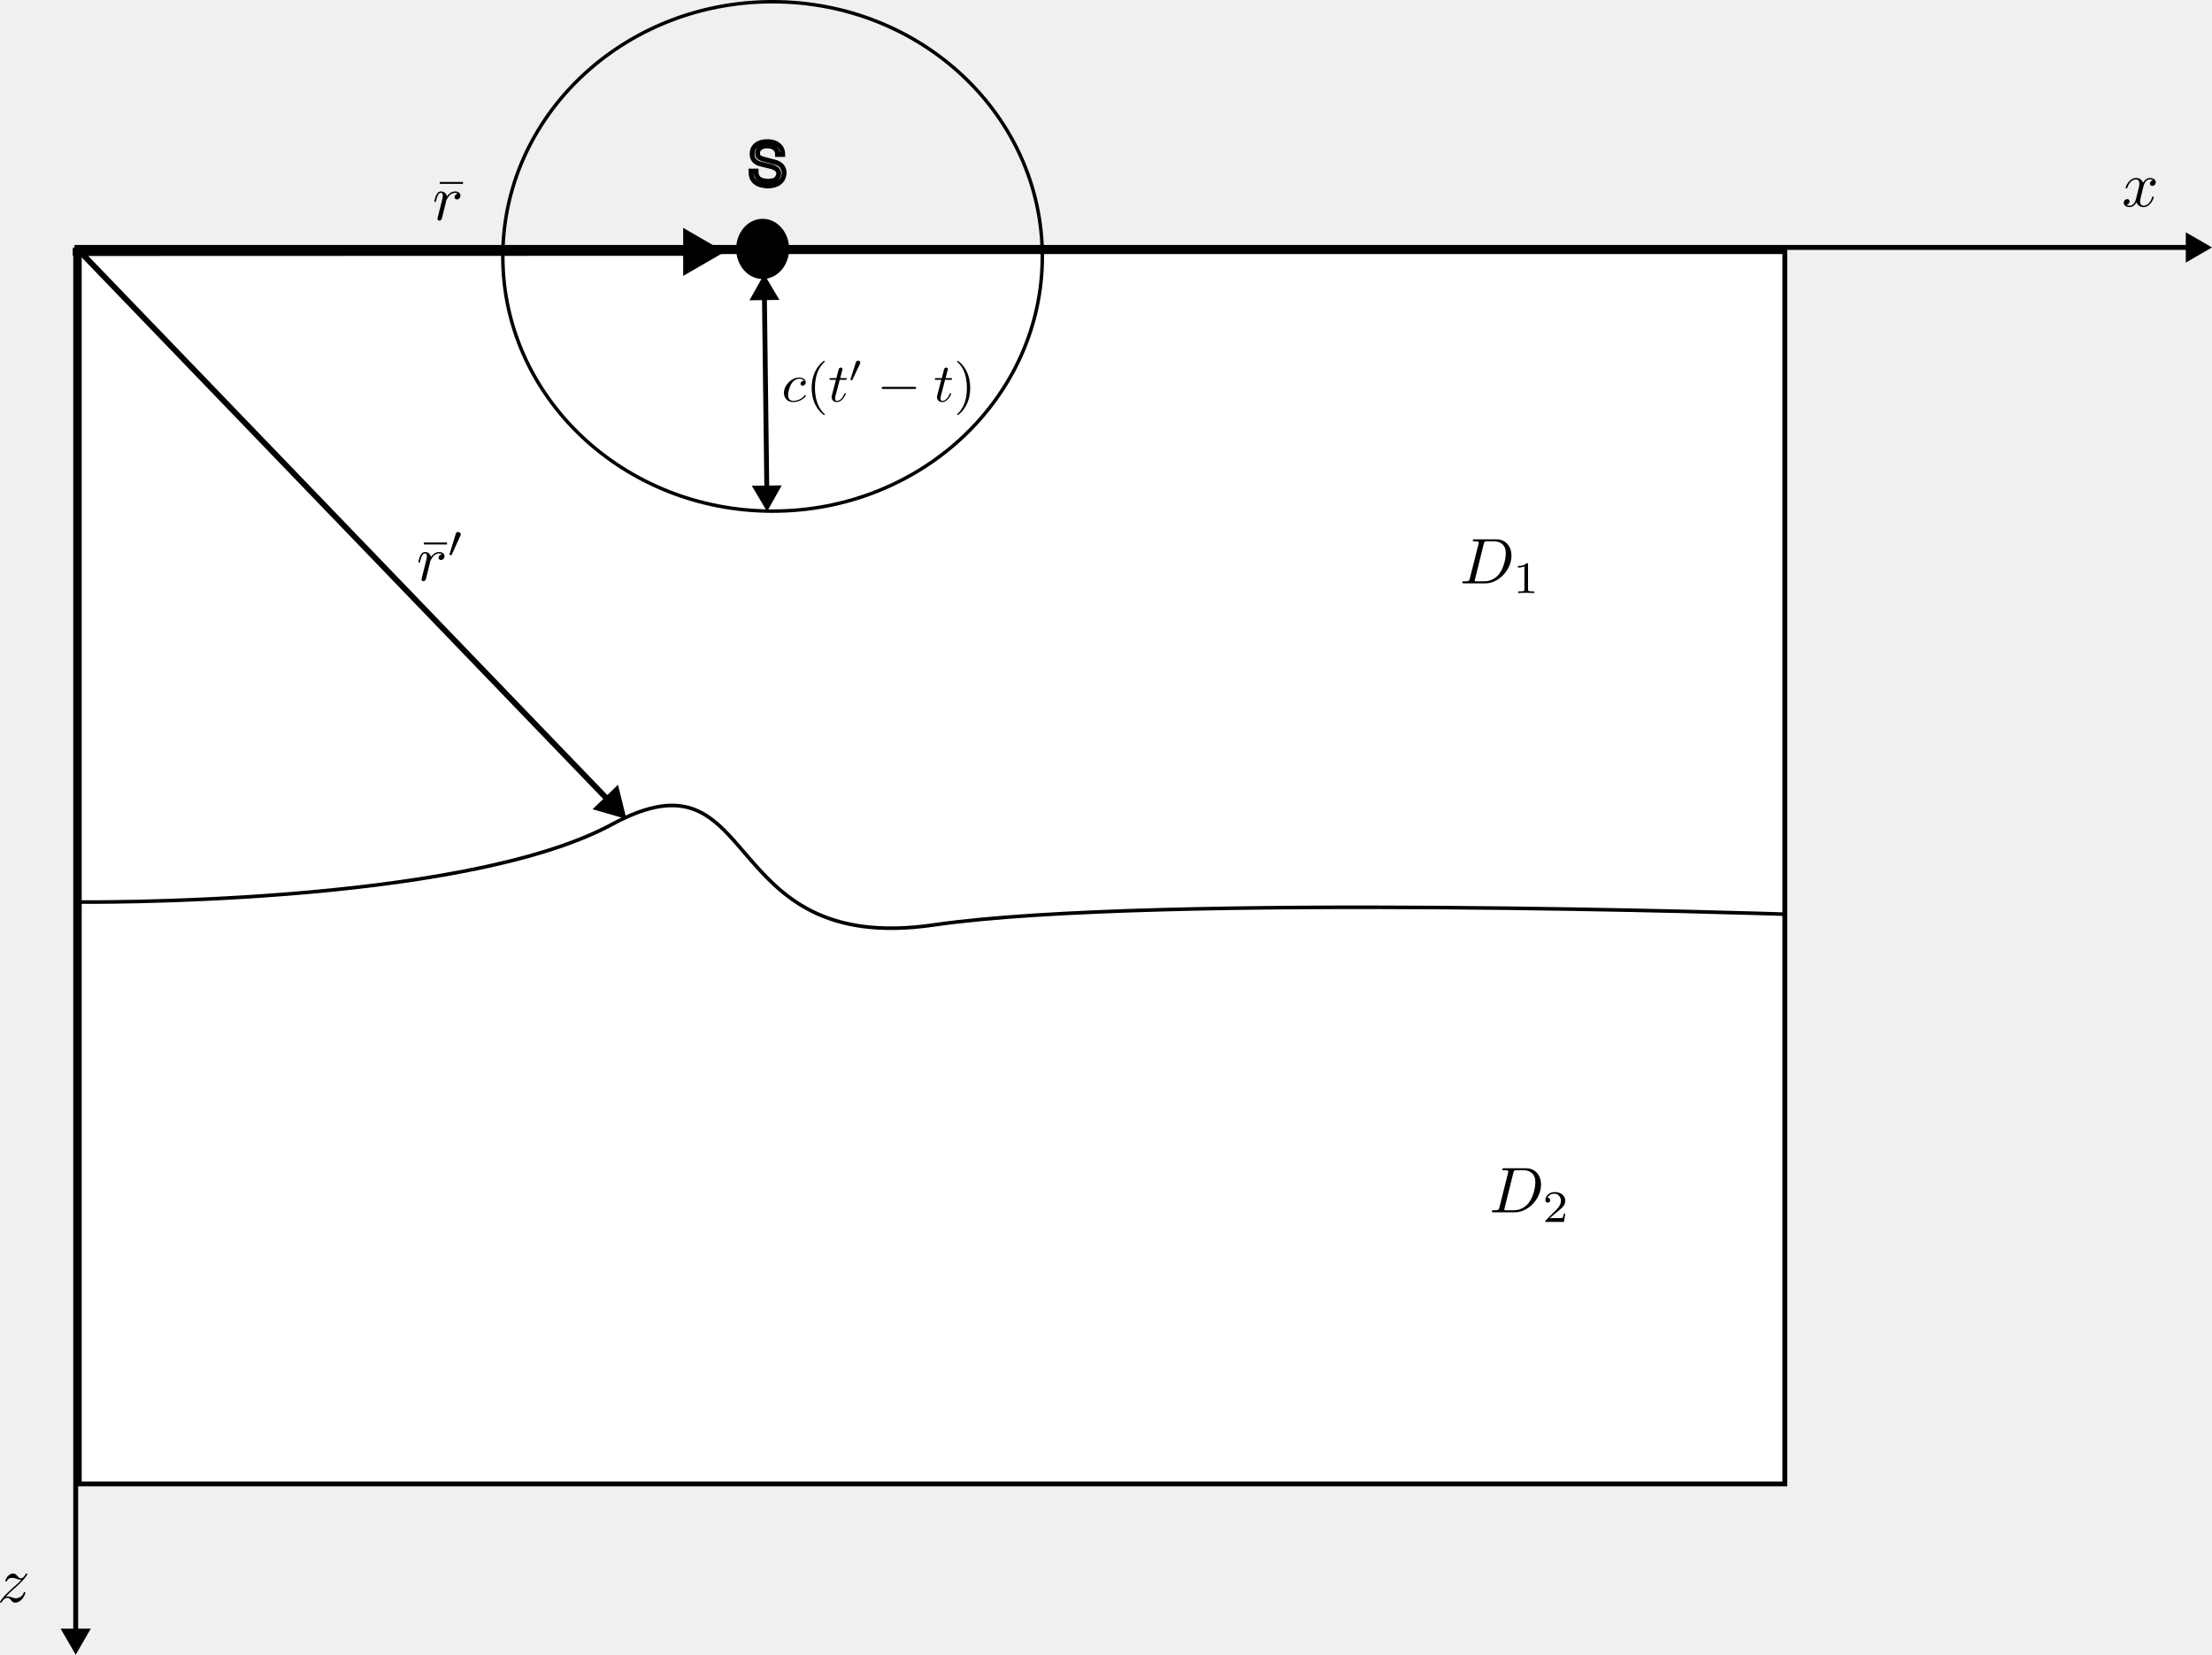
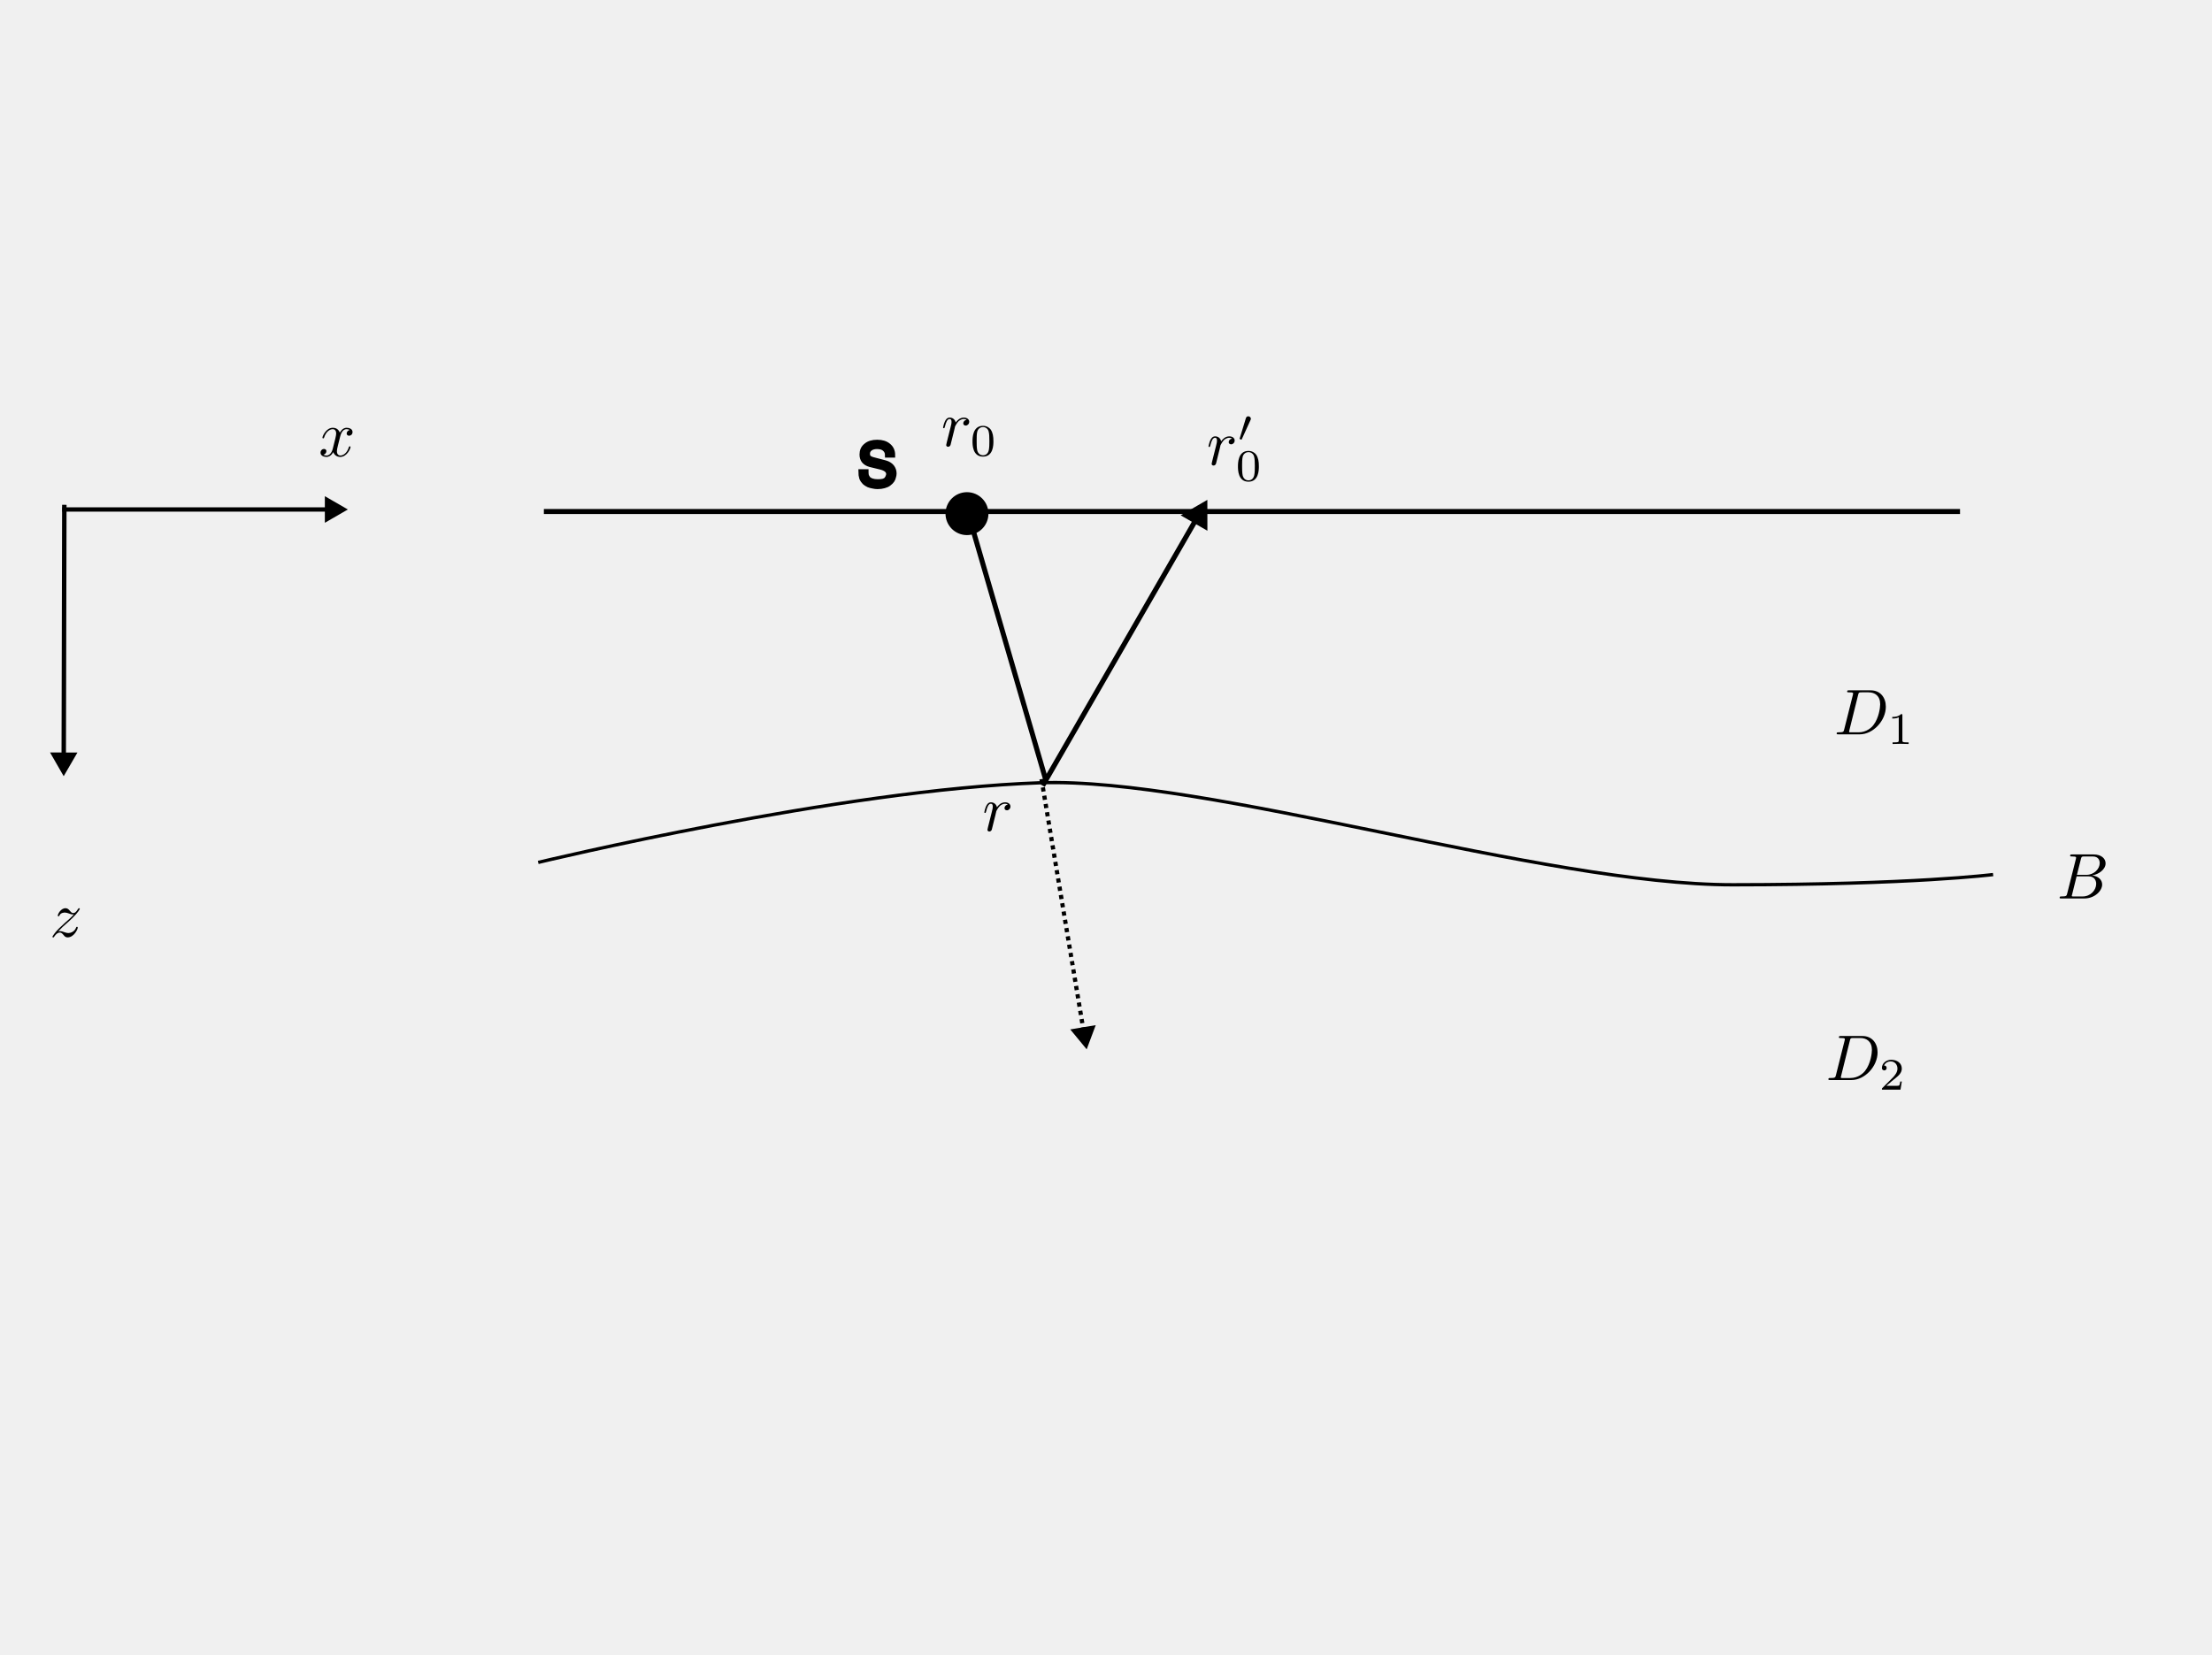
<svg xmlns="http://www.w3.org/2000/svg" width="120.745mm" height="90.351mm" viewBox="0 0 120.745 90.351" version="1.1" id="svg1">
  <defs id="defs1">
    <marker style="overflow:visible" id="marker11" refX="0" refY="0" orient="auto-start-reverse" markerWidth="1" markerHeight="1" viewBox="0 0 1 1" preserveAspectRatio="xMidYMid">
      <path transform="scale(0.5)" style="fill:context-stroke;fill-rule:evenodd;stroke:context-stroke;stroke-width:1pt" d="M 5.77,0 -2.88,5 V -5 Z" id="path11" />
    </marker>
    <marker style="overflow:visible" id="Triangle" refX="0" refY="0" orient="auto-start-reverse" markerWidth="1" markerHeight="1" viewBox="0 0 1 1" preserveAspectRatio="xMidYMid">
      <path transform="scale(0.5)" style="fill:context-stroke;fill-rule:evenodd;stroke:context-stroke;stroke-width:1pt" d="M 5.77,0 -2.88,5 V -5 Z" id="path135" />
    </marker>
  </defs>
-   <g id="layer1" transform="translate(-27.17142,-36.68861)">
-     <rect style="fill:#ffffff;stroke:#000000;stroke-width:0.265;stroke-opacity:1" id="rect1" width="93.1" height="67.283" x="31.499" y="50.429" />
-     <path style="fill:#ffffff;stroke:#000000;stroke-width:0.268;stroke-dasharray:none;stroke-opacity:1;marker-end:url(#Triangle)" d="M 31.304,50.198 V 126.089" id="path9" />
-     <path style="fill:#ffffff;stroke:#000000;stroke-width:0.269;stroke-dasharray:none;stroke-opacity:1;marker-end:url(#marker11)" d="M 31.24,50.198 H 146.962" id="path10" />
-     <g transform="translate(27.17142,122.6033)" id="g41">
+   <g id="layer1" transform="translate(-27.1714, -36.6886)">
+     <path style="fill:#ffffff;stroke:#000000;stroke-width:0.243;stroke-dasharray:none;stroke-opacity:1;marker-end:url(#Triangle)" d="m 30.683,64.252 -0.033,13.955" id="path9" />
+     <path style="fill:#ffffff;stroke:#000000;stroke-width:0.236;stroke-dasharray:none;stroke-opacity:1;marker-end:url(#marker11)" d="M 30.572,64.507 H 45.322" id="path10" />
+     <g transform="translate(30.0331,86.27852)" id="g41">
      <g fill="#000000" fill-opacity="1" id="g2" transform="matrix(0.352778,0,0,0.352778,-0.851914,-0.661723)">
        <g id="use1" transform="translate(1.993,6.282)">
          <path d="m 1.328,-0.828 c 0.531,-0.578 0.828,-0.828 1.188,-1.141 0,0 0.609,-0.531 0.969,-0.891 C 4.438,-3.781 4.656,-4.266 4.656,-4.312 c 0,-0.094 -0.094,-0.094 -0.109,-0.094 -0.078,0 -0.094,0.016 -0.156,0.109 -0.297,0.484 -0.5,0.641 -0.734,0.641 -0.25,0 -0.359,-0.156 -0.516,-0.328 -0.188,-0.219 -0.359,-0.422 -0.688,-0.422 -0.75,0 -1.203,0.922 -1.203,1.141 0,0.047 0.031,0.109 0.109,0.109 0.094,0 0.109,-0.047 0.141,-0.109 0.188,-0.469 0.766,-0.469 0.844,-0.469 0.203,0 0.391,0.062 0.625,0.141 0.406,0.156 0.516,0.156 0.766,0.156 -0.359,0.422 -1.188,1.141 -1.375,1.297 l -0.906,0.844 C 0.781,-0.625 0.422,-0.062 0.422,0.016 c 0,0.094 0.109,0.094 0.125,0.094 0.078,0 0.094,-0.016 0.156,-0.125 0.234,-0.359 0.531,-0.625 0.859,-0.625 0.219,0 0.328,0.094 0.578,0.375 0.156,0.219 0.344,0.375 0.625,0.375 1,0 1.578,-1.266 1.578,-1.531 0,-0.047 -0.047,-0.109 -0.125,-0.109 -0.094,0 -0.109,0.062 -0.141,0.141 C 3.844,-0.75 3.203,-0.562 2.875,-0.562 c -0.188,0 -0.375,-0.062 -0.578,-0.125 -0.344,-0.125 -0.5,-0.172 -0.703,-0.172 -0.016,0 -0.172,0 -0.266,0.031 z m 0,0" id="path2" />
        </g>
      </g>
    </g>
-     <ellipse style="fill:#000000;stroke:#000000;stroke-width:0.265;stroke-dasharray:none;stroke-opacity:1" id="path44" cx="68.801" cy="50.279" rx="1.312" ry="1.51" />
-     <path style="fill:none;stroke:#000000;stroke-width:0.196;stroke-dasharray:none;stroke-opacity:1" d="m 31.36,85.941 c 0,0 20.937,0.246 29.219,-4.242 8.283,-4.488 5.535,7.239 17.559,5.493 12.024,-1.746 46.442,-0.588 46.442,-0.588" id="path46" />
-     <text xml:space="preserve" style="font-style:normal;font-variant:normal;font-weight:normal;font-stretch:normal;font-size:3.175px;font-family:FreeSans;-inkscape-font-specification:FreeSans;fill:none;stroke:#000000;stroke-width:0.265;stroke-dasharray:none;stroke-opacity:1" x="68.006" y="46.768" id="text46">
-       <tspan id="tspan46" style="font-style:normal;font-variant:normal;font-weight:normal;font-stretch:normal;font-family:FreeSans;-inkscape-font-specification:FreeSans;stroke-width:0.265" x="68.006" y="46.768">S</tspan>
-     </text>
-     <path style="fill:none;stroke:#000000;stroke-width:0.426;stroke-dasharray:none;stroke-opacity:1;marker-end:url(#marker11)" d="m 31.143,50.453 34.076,-0.011" id="path48" />
-     <g transform="translate(50.87924,46.62312)" id="g48">
-       <g fill="#000000" fill-opacity="1" id="g3" transform="matrix(0.352778,0,0,0.352778,-0.807817,-0.625828)">
-         <g id="use2" transform="translate(2.441,7.649)">
-           <path d="M 4.281,-5.578 V -5.875 H 0.688 v 0.297 z m 0,0" id="path4" />
-         </g>
-       </g>
-       <g fill="#000000" fill-opacity="1" id="g4" transform="matrix(0.352778,0,0,0.352778,-0.807817,-0.625828)">
-         <g id="use3" transform="translate(1.993,7.649)">
-           <path d="m 0.875,-0.594 c -0.031,0.156 -0.094,0.391 -0.094,0.438 0,0.172 0.141,0.266 0.297,0.266 0.125,0 0.297,-0.078 0.375,-0.281 C 1.469,-0.203 1.797,-1.562 1.844,-1.75 c 0.078,-0.328 0.266,-1.016 0.312,-1.297 0.047,-0.125 0.328,-0.594 0.562,-0.812 0.078,-0.062 0.375,-0.328 0.797,-0.328 0.266,0 0.406,0.125 0.422,0.125 -0.297,0.047 -0.516,0.281 -0.516,0.547 0,0.156 0.109,0.344 0.375,0.344 0.266,0 0.547,-0.234 0.547,-0.594 0,-0.344 -0.312,-0.641 -0.828,-0.641 C 2.875,-4.406 2.438,-3.922 2.25,-3.641 2.156,-4.094 1.797,-4.406 1.328,-4.406 0.875,-4.406 0.688,-4.016 0.594,-3.844 0.422,-3.5 0.297,-2.906 0.297,-2.875 c 0,0.109 0.094,0.109 0.109,0.109 0.109,0 0.109,-0.016 0.172,-0.234 0.172,-0.703 0.375,-1.188 0.734,-1.188 0.156,0 0.297,0.078 0.297,0.453 0,0.219 -0.031,0.328 -0.156,0.844 z m 0,0" id="path5" />
-         </g>
-       </g>
-     </g>
-     <path style="fill:none;stroke:#000000;stroke-width:0.313;stroke-dasharray:none;stroke-opacity:1;marker-end:url(#marker11)" d="M 31.486,50.368 60.596,80.606" id="path49" />
-     <g transform="translate(50.00923,65.73506)" id="g53">
-       <g fill="#000000" fill-opacity="1" id="g52" transform="matrix(0.352778,0,0,0.352778,-0.807817,-0.697221)">
-         <g id="g51" transform="translate(2.441,9.482)">
-           <path d="M 4.281,-5.578 V -5.875 H 0.688 v 0.297 z m 0,0" id="path6" />
-         </g>
-       </g>
-       <g fill="#000000" fill-opacity="1" id="g5" transform="matrix(0.352778,0,0,0.352778,-0.807817,-0.697221)">
-         <g id="use4" transform="translate(1.993,9.482)">
-           <path d="m 0.875,-0.594 c -0.031,0.156 -0.094,0.391 -0.094,0.438 0,0.172 0.141,0.266 0.297,0.266 0.125,0 0.297,-0.078 0.375,-0.281 C 1.469,-0.203 1.797,-1.562 1.844,-1.75 c 0.078,-0.328 0.266,-1.016 0.312,-1.297 0.047,-0.125 0.328,-0.594 0.562,-0.812 0.078,-0.062 0.375,-0.328 0.797,-0.328 0.266,0 0.406,0.125 0.422,0.125 -0.297,0.047 -0.516,0.281 -0.516,0.547 0,0.156 0.109,0.344 0.375,0.344 0.266,0 0.547,-0.234 0.547,-0.594 0,-0.344 -0.312,-0.641 -0.828,-0.641 C 2.875,-4.406 2.438,-3.922 2.25,-3.641 2.156,-4.094 1.797,-4.406 1.328,-4.406 0.875,-4.406 0.688,-4.016 0.594,-3.844 0.422,-3.5 0.297,-2.906 0.297,-2.875 c 0,0.109 0.094,0.109 0.109,0.109 0.109,0 0.109,-0.016 0.172,-0.234 0.172,-0.703 0.375,-1.188 0.734,-1.188 0.156,0 0.297,0.078 0.297,0.453 0,0.219 -0.031,0.328 -0.156,0.844 z m 0,0" id="path7" />
-         </g>
-       </g>
-       <g fill="#000000" fill-opacity="1" id="g6" transform="matrix(0.352778,0,0,0.352778,-0.807817,-0.697221)">
-         <g id="use5" transform="translate(6.764,5.867)">
-           <path d="m 2.016,-3.297 c 0.062,-0.109 0.062,-0.172 0.062,-0.219 0,-0.219 -0.188,-0.375 -0.406,-0.375 -0.266,0 -0.344,0.219 -0.375,0.328 L 0.375,-0.547 c -0.016,0.016 -0.047,0.094 -0.047,0.109 0,0.078 0.219,0.156 0.281,0.156 0.047,0 0.047,-0.016 0.094,-0.125 z m 0,0" id="path8" />
-         </g>
-       </g>
-     </g>
-     <g transform="translate(106.993,66.138)" id="g58">
+     <path style="fill:none;stroke:#000000;stroke-width:0.181;stroke-dasharray:none;stroke-opacity:1" d="m 56.55,83.778 c 0,0 16.478,-3.982 27.425,-4.349 9.14,-0.306 27.439,5.577 37.792,5.57 9.851,-0.006 14.201,-0.558 14.201,-0.558" id="path46" />
+     <g transform="translate(127.4279,74.38124)" id="g58">
      <g fill="#000000" fill-opacity="1" id="g55" transform="matrix(0.352778,0,0,0.352778,-0.846402,-0.701146)">
        <g id="g54" transform="translate(1.993,8.8)">
          <path d="m 1.578,-0.781 c -0.094,0.391 -0.109,0.469 -0.906,0.469 -0.156,0 -0.266,0 -0.266,0.188 C 0.406,0 0.484,0 0.672,0 h 3.312 c 2.062,0 4.031,-2.109 4.031,-4.281 0,-1.406 -0.844,-2.531 -2.344,-2.531 h -3.344 c -0.188,0 -0.297,0 -0.297,0.188 0,0.125 0.078,0.125 0.281,0.125 0.125,0 0.312,0.016 0.422,0.016 0.172,0.031 0.219,0.047 0.219,0.172 0,0.031 0,0.062 -0.031,0.188 z M 3.734,-6.125 C 3.828,-6.469 3.844,-6.5 4.281,-6.5 h 1.062 c 0.969,0 1.797,0.531 1.797,1.844 0,0.484 -0.188,2.125 -1.047,3.219 -0.281,0.375 -1.062,1.125 -2.297,1.125 h -1.125 c -0.141,0 -0.156,0 -0.219,0 -0.094,-0.016 -0.125,-0.031 -0.125,-0.109 0,-0.031 0,-0.047 0.047,-0.219 z m 0,0" id="path53" />
        </g>
      </g>
      <g fill="#000000" fill-opacity="1" id="g57" transform="matrix(0.352778,0,0,0.352778,-0.846402,-0.701146)">
        <g id="g56" transform="translate(10.241,10.294)">
          <path d="m 2.328,-4.438 c 0,-0.188 0,-0.188 -0.203,-0.188 -0.453,0.438 -1.078,0.438 -1.359,0.438 v 0.25 c 0.156,0 0.625,0 1,-0.188 v 3.547 c 0,0.234 0,0.328 -0.688,0.328 H 0.812 V 0 c 0.125,0 0.984,-0.031 1.234,-0.031 0.219,0 1.094,0.031 1.25,0.031 V -0.25 H 3.031 c -0.703,0 -0.703,-0.094 -0.703,-0.328 z m 0,0" id="path55" />
        </g>
      </g>
    </g>
-     <g transform="translate(108.6066,100.478)" id="g63">
+     <g transform="translate(126.9772,93.2562)" id="g63">
      <g fill="#000000" fill-opacity="1" id="g60" transform="matrix(0.352778,0,0,0.352778,-0.846402,-0.701146)">
        <g id="g59" transform="translate(1.993,8.8)">
          <path d="m 1.578,-0.781 c -0.094,0.391 -0.109,0.469 -0.906,0.469 -0.156,0 -0.266,0 -0.266,0.188 C 0.406,0 0.484,0 0.672,0 h 3.312 c 2.062,0 4.031,-2.109 4.031,-4.281 0,-1.406 -0.844,-2.531 -2.344,-2.531 h -3.344 c -0.188,0 -0.297,0 -0.297,0.188 0,0.125 0.078,0.125 0.281,0.125 0.125,0 0.312,0.016 0.422,0.016 0.172,0.031 0.219,0.047 0.219,0.172 0,0.031 0,0.062 -0.031,0.188 z M 3.734,-6.125 C 3.828,-6.469 3.844,-6.5 4.281,-6.5 h 1.062 c 0.969,0 1.797,0.531 1.797,1.844 0,0.484 -0.188,2.125 -1.047,3.219 -0.281,0.375 -1.062,1.125 -2.297,1.125 h -1.125 c -0.141,0 -0.156,0 -0.219,0 -0.094,-0.016 -0.125,-0.031 -0.125,-0.109 0,-0.031 0,-0.047 0.047,-0.219 z m 0,0" id="path58" />
        </g>
      </g>
      <g fill="#000000" fill-opacity="1" id="g62" transform="matrix(0.352778,0,0,0.352778,-0.846402,-0.701146)">
        <g id="g61" transform="translate(10.241,10.294)">
          <path d="M 3.516,-1.266 H 3.281 c -0.016,0.156 -0.094,0.562 -0.188,0.625 C 3.047,-0.594 2.516,-0.594 2.406,-0.594 H 1.125 c 0.734,-0.641 0.984,-0.844 1.391,-1.172 0.516,-0.406 1,-0.844 1,-1.5 0,-0.844 -0.734,-1.359 -1.625,-1.359 -0.859,0 -1.453,0.609 -1.453,1.25 0,0.344 0.297,0.391 0.375,0.391 0.156,0 0.359,-0.125 0.359,-0.375 0,-0.125 -0.047,-0.375 -0.406,-0.375 C 0.984,-4.219 1.453,-4.375 1.781,-4.375 c 0.703,0 1.062,0.547 1.062,1.109 0,0.609 -0.438,1.078 -0.656,1.328 L 0.516,-0.266 C 0.438,-0.203 0.438,-0.188 0.438,0 h 2.875 z m 0,0" id="path60" />
        </g>
      </g>
    </g>
-     <ellipse style="fill:none;stroke:#000000;stroke-width:0.189;stroke-dasharray:none;stroke-opacity:1" id="path63" cx="69.343" cy="50.69" rx="14.725" ry="13.907" />
-     <g transform="matrix(0.8780816,0,0,0.8415801,69.96324,56.38153)" id="g74">
-       <g fill="#000000" fill-opacity="1" id="g7" transform="matrix(0.352778,0,0,0.352778,-0.846402,-0.696868)">
-         <g id="use6" transform="translate(1.993,9.482)">
-           <path d="m 3.953,-3.781 c -0.172,0 -0.297,0 -0.438,0.125 -0.172,0.156 -0.188,0.328 -0.188,0.391 0,0.25 0.188,0.359 0.375,0.359 0.281,0 0.547,-0.25 0.547,-0.641 0,-0.484 -0.469,-0.859 -1.172,-0.859 -1.344,0 -2.672,1.422 -2.672,2.828 0,0.906 0.578,1.688 1.625,1.688 1.422,0 2.25,-1.062 2.25,-1.172 0,-0.062 -0.047,-0.141 -0.109,-0.141 -0.062,0 -0.078,0.031 -0.141,0.109 -0.781,0.984 -1.875,0.984 -1.984,0.984 -0.625,0 -0.906,-0.484 -0.906,-1.094 0,-0.406 0.203,-1.375 0.547,-1.984 0.312,-0.578 0.859,-1 1.406,-1 0.328,0 0.719,0.125 0.859,0.406 z m 0,0" id="path13" />
-         </g>
-       </g>
-       <g fill="#000000" fill-opacity="1" id="g8" transform="matrix(0.352778,0,0,0.352778,-0.846402,-0.696868)">
-         <g id="use7" transform="translate(6.304,9.482)">
-           <path d="m 3.297,2.391 c 0,-0.031 0,-0.047 -0.172,-0.219 C 1.891,0.922 1.562,-0.969 1.562,-2.5 c 0,-1.734 0.375,-3.469 1.609,-4.703 0.125,-0.125 0.125,-0.141 0.125,-0.172 0,-0.078 -0.031,-0.109 -0.094,-0.109 -0.109,0 -1,0.688 -1.594,1.953 -0.5,1.094 -0.625,2.203 -0.625,3.031 0,0.781 0.109,1.984 0.656,3.125 C 2.25,1.844 3.094,2.5 3.203,2.5 c 0.062,0 0.094,-0.031 0.094,-0.109 z m 0,0" id="path14" />
-         </g>
-       </g>
-       <g fill="#000000" fill-opacity="1" id="g9" transform="matrix(0.352778,0,0,0.352778,-0.846402,-0.696868)">
-         <g id="use8" transform="translate(10.178,9.482)">
-           <path d="m 2.047,-3.984 h 0.938 c 0.203,0 0.312,0 0.312,-0.203 0,-0.109 -0.109,-0.109 -0.281,-0.109 h -0.875 C 2.5,-5.719 2.547,-5.906 2.547,-5.969 c 0,-0.172 -0.125,-0.266 -0.297,-0.266 -0.031,0 -0.312,0 -0.391,0.359 L 1.469,-4.297 h -0.938 c -0.203,0 -0.297,0 -0.297,0.188 0,0.125 0.078,0.125 0.281,0.125 h 0.875 C 0.672,-1.156 0.625,-0.984 0.625,-0.812 0.625,-0.266 1,0.109 1.547,0.109 2.562,0.109 3.125,-1.344 3.125,-1.422 3.125,-1.531 3.047,-1.531 3.016,-1.531 2.922,-1.531 2.906,-1.5 2.859,-1.391 2.438,-0.344 1.906,-0.109 1.562,-0.109 c -0.203,0 -0.312,-0.125 -0.312,-0.453 0,-0.25 0.031,-0.312 0.062,-0.484 z m 0,0" id="path15" />
-         </g>
-       </g>
-       <g fill="#000000" fill-opacity="1" id="g10" transform="matrix(0.352778,0,0,0.352778,-0.846402,-0.696868)">
-         <g id="use9" transform="translate(13.776,5.866)">
-           <path d="m 2.016,-3.297 c 0.062,-0.109 0.062,-0.172 0.062,-0.219 0,-0.219 -0.188,-0.375 -0.406,-0.375 -0.266,0 -0.344,0.219 -0.375,0.328 L 0.375,-0.547 c -0.016,0.016 -0.047,0.094 -0.047,0.109 0,0.078 0.219,0.156 0.281,0.156 0.047,0 0.047,-0.016 0.094,-0.125 z m 0,0" id="path16" />
-         </g>
-       </g>
-       <g fill="#000000" fill-opacity="1" id="g11" transform="matrix(0.352778,0,0,0.352778,-0.846402,-0.696868)">
-         <g id="use10" transform="translate(18.785,9.482)">
-           <path d="m 6.562,-2.297 c 0.172,0 0.359,0 0.359,-0.203 0,-0.188 -0.188,-0.188 -0.359,-0.188 H 1.172 c -0.172,0 -0.344,0 -0.344,0.188 0,0.203 0.172,0.203 0.344,0.203 z m 0,0" id="path17" />
-         </g>
-       </g>
-       <g fill="#000000" fill-opacity="1" id="g12" transform="matrix(0.352778,0,0,0.352778,-0.846402,-0.696868)">
-         <g id="use11" transform="translate(28.747,9.482)">
-           <path d="m 2.047,-3.984 h 0.938 c 0.203,0 0.312,0 0.312,-0.203 0,-0.109 -0.109,-0.109 -0.281,-0.109 h -0.875 C 2.5,-5.719 2.547,-5.906 2.547,-5.969 c 0,-0.172 -0.125,-0.266 -0.297,-0.266 -0.031,0 -0.312,0 -0.391,0.359 L 1.469,-4.297 h -0.938 c -0.203,0 -0.297,0 -0.297,0.188 0,0.125 0.078,0.125 0.281,0.125 h 0.875 C 0.672,-1.156 0.625,-0.984 0.625,-0.812 0.625,-0.266 1,0.109 1.547,0.109 2.562,0.109 3.125,-1.344 3.125,-1.422 3.125,-1.531 3.047,-1.531 3.016,-1.531 2.922,-1.531 2.906,-1.5 2.859,-1.391 2.438,-0.344 1.906,-0.109 1.562,-0.109 c -0.203,0 -0.312,-0.125 -0.312,-0.453 0,-0.25 0.031,-0.312 0.062,-0.484 z m 0,0" id="path18" />
-         </g>
-       </g>
-       <g fill="#000000" fill-opacity="1" id="g13" transform="matrix(0.352778,0,0,0.352778,-0.846402,-0.696868)">
-         <g id="use12" transform="translate(32.345,9.482)">
-           <path d="m 2.875,-2.5 c 0,-0.766 -0.109,-1.969 -0.656,-3.109 -0.594,-1.219 -1.453,-1.875 -1.547,-1.875 -0.062,0 -0.109,0.047 -0.109,0.109 0,0.031 0,0.047 0.188,0.234 0.984,0.984 1.547,2.562 1.547,4.641 0,1.719 -0.359,3.469 -1.594,4.719 C 0.562,2.344 0.562,2.359 0.562,2.391 0.562,2.453 0.609,2.5 0.672,2.5 0.766,2.5 1.672,1.812 2.25,0.547 2.766,-0.547 2.875,-1.656 2.875,-2.5 Z m 0,0" id="path19" />
+     <g transform="translate(139.5998,83.34296)" id="g15">
+       <g fill="#000000" fill-opacity="1" id="g14" transform="matrix(0.352778,0,0,0.352778,-0.851914,-0.701146)">
+         <g id="g1" transform="translate(1.993,8.8)">
+           <path d="M 1.594,-0.781 C 1.5,-0.391 1.469,-0.312 0.688,-0.312 c -0.172,0 -0.266,0 -0.266,0.203 C 0.422,0 0.516,0 0.688,0 H 4.25 C 5.828,0 7,-1.172 7,-2.156 7,-2.875 6.422,-3.453 5.453,-3.562 6.484,-3.75 7.531,-4.484 7.531,-5.438 c 0,-0.734 -0.656,-1.375 -1.844,-1.375 H 2.328 c -0.188,0 -0.281,0 -0.281,0.203 0,0.109 0.094,0.109 0.281,0.109 0.016,0 0.203,0 0.375,0.016 0.172,0.031 0.266,0.031 0.266,0.172 0,0.031 -0.016,0.062 -0.031,0.188 z m 1.5,-2.875 0.625,-2.469 C 3.812,-6.469 3.828,-6.5 4.25,-6.5 h 1.297 c 0.875,0 1.078,0.594 1.078,1.031 0,0.875 -0.859,1.812 -2.062,1.812 z m -0.438,3.344 c -0.141,0 -0.156,0 -0.219,0 -0.109,-0.016 -0.141,-0.031 -0.141,-0.109 0,-0.031 0,-0.047 0.062,-0.219 l 0.688,-2.781 h 1.875 c 0.953,0 1.156,0.734 1.156,1.156 C 6.078,-1.281 5.188,-0.312 4,-0.312 Z m 0,0" id="path1" />
        </g>
      </g>
    </g>
-     <path style="fill:none;stroke:#000000;stroke-width:0.266;stroke-dasharray:none;stroke-opacity:1;marker-start:url(#marker11);marker-end:url(#Triangle)" d="m 68.895,52.603 0.137,11.07" id="path74" />
+     <path style="fill:#000000;stroke:#000000;stroke-width:0.274" d="M 56.859,64.618 H 134.162" id="path3" />
+     <circle style="fill:#000000;stroke:#000000;stroke-width:0.21" id="path4" cx="79.955" cy="64.734" r="1.067" />
+     <text xml:space="preserve" style="font-size:3.175px;font-family:FreeSans;-inkscape-font-specification:FreeSans;fill:#000000;stroke:#000000;stroke-width:0.274" x="74.007" y="63.181" id="text4">
+       <tspan style="stroke-width:0.274" x="74.007" y="63.181" id="tspan5">S</tspan>
+     </text>
+     <g transform="translate(78.65014,59.48961)" id="g7">
+       <g fill="#000000" fill-opacity="1" id="g3" transform="matrix(0.352778,0,0,0.352778,-0.807817,-0.661723)">
+         <g id="use2" transform="translate(1.993,6.282)">
+           <path d="m 0.875,-0.594 c -0.031,0.156 -0.094,0.391 -0.094,0.438 0,0.172 0.141,0.266 0.297,0.266 0.125,0 0.297,-0.078 0.375,-0.281 C 1.469,-0.203 1.797,-1.562 1.844,-1.75 c 0.078,-0.328 0.266,-1.016 0.312,-1.297 0.047,-0.125 0.328,-0.594 0.562,-0.812 0.078,-0.062 0.375,-0.328 0.797,-0.328 0.266,0 0.406,0.125 0.422,0.125 -0.297,0.047 -0.516,0.281 -0.516,0.547 0,0.156 0.109,0.344 0.375,0.344 0.266,0 0.547,-0.234 0.547,-0.594 0,-0.344 -0.312,-0.641 -0.828,-0.641 C 2.875,-4.406 2.438,-3.922 2.25,-3.641 2.156,-4.094 1.797,-4.406 1.328,-4.406 0.875,-4.406 0.688,-4.016 0.594,-3.844 0.422,-3.5 0.297,-2.906 0.297,-2.875 c 0,0.109 0.094,0.109 0.109,0.109 0.109,0 0.109,-0.016 0.172,-0.234 0.172,-0.703 0.375,-1.188 0.734,-1.188 0.156,0 0.297,0.078 0.297,0.453 0,0.219 -0.031,0.328 -0.156,0.844 z m 0,0" id="path7" />
+         </g>
+       </g>
+       <g fill="#000000" fill-opacity="1" id="g4" transform="matrix(0.352778,0,0,0.352778,-0.807817,-0.661723)">
+         <g id="use3" transform="translate(6.487,7.776)">
+           <path d="M 3.594,-2.219 C 3.594,-2.984 3.5,-3.547 3.188,-4.031 2.969,-4.344 2.531,-4.625 1.984,-4.625 c -1.625,0 -1.625,1.906 -1.625,2.406 0,0.5 0,2.359 1.625,2.359 1.609,0 1.609,-1.859 1.609,-2.359 z M 1.984,-0.062 c -0.328,0 -0.75,-0.188 -0.891,-0.75 C 1,-1.219 1,-1.797 1,-2.312 1,-2.828 1,-3.359 1.094,-3.734 1.25,-4.281 1.688,-4.438 1.984,-4.438 c 0.375,0 0.734,0.234 0.859,0.641 0.109,0.375 0.125,0.875 0.125,1.484 0,0.516 0,1.031 -0.094,1.469 -0.141,0.641 -0.609,0.781 -0.891,0.781 z m 0,0" id="path5" />
+         </g>
+       </g>
+     </g>
+     <path style="fill:#000000;stroke:#000000;stroke-width:0.274" d="m 80.046,64.804 4.228,14.531" id="path8" />
+     <path style="fill:#000000;stroke:#000000;stroke-width:0.274;marker-end:url(#marker11)" d="M 84.087,79.585 92.591,64.825" id="path12" />
+     <g transform="translate(80.90152,80.49635)" id="g17">
+       <g fill="#000000" fill-opacity="1" id="g16" transform="matrix(0.352778,0,0,0.352778,-0.807817,-0.661723)">
+         <g id="g13" transform="translate(1.993,6.282)">
+           <path d="m 0.875,-0.594 c -0.031,0.156 -0.094,0.391 -0.094,0.438 0,0.172 0.141,0.266 0.297,0.266 0.125,0 0.297,-0.078 0.375,-0.281 C 1.469,-0.203 1.797,-1.562 1.844,-1.75 c 0.078,-0.328 0.266,-1.016 0.312,-1.297 0.047,-0.125 0.328,-0.594 0.562,-0.812 0.078,-0.062 0.375,-0.328 0.797,-0.328 0.266,0 0.406,0.125 0.422,0.125 -0.297,0.047 -0.516,0.281 -0.516,0.547 0,0.156 0.109,0.344 0.375,0.344 0.266,0 0.547,-0.234 0.547,-0.594 0,-0.344 -0.312,-0.641 -0.828,-0.641 C 2.875,-4.406 2.438,-3.922 2.25,-3.641 2.156,-4.094 1.797,-4.406 1.328,-4.406 0.875,-4.406 0.688,-4.016 0.594,-3.844 0.422,-3.5 0.297,-2.906 0.297,-2.875 c 0,0.109 0.094,0.109 0.109,0.109 0.109,0 0.109,-0.016 0.172,-0.234 0.172,-0.703 0.375,-1.188 0.734,-1.188 0.156,0 0.297,0.078 0.297,0.453 0,0.219 -0.031,0.328 -0.156,0.844 z m 0,0" id="path13" />
+         </g>
+       </g>
+     </g>
+     <path style="fill:#000000;stroke:#000000;stroke-width:0.229;stroke-dasharray:0.229,0.229;stroke-dashoffset:0;marker-end:url(#marker11)" d="m 84.022,79.23 2.333,13.951" id="path22" />
+     <g transform="translate(93.13984,59.42017)" id="g20">
+       <g fill="#000000" fill-opacity="1" id="g6" transform="matrix(0.352778,0,0,0.352778,-0.807817,-0.697221)">
+         <g id="g5" transform="translate(1.993,9.483)">
+           <path d="m 0.875,-0.594 c -0.031,0.156 -0.094,0.391 -0.094,0.438 0,0.172 0.141,0.266 0.297,0.266 0.125,0 0.297,-0.078 0.375,-0.281 C 1.469,-0.203 1.797,-1.562 1.844,-1.75 c 0.078,-0.328 0.266,-1.016 0.312,-1.297 0.047,-0.125 0.328,-0.594 0.562,-0.812 0.078,-0.062 0.375,-0.328 0.797,-0.328 0.266,0 0.406,0.125 0.422,0.125 -0.297,0.047 -0.516,0.281 -0.516,0.547 0,0.156 0.109,0.344 0.375,0.344 0.266,0 0.547,-0.234 0.547,-0.594 0,-0.344 -0.312,-0.641 -0.828,-0.641 C 2.875,-4.406 2.438,-3.922 2.25,-3.641 2.156,-4.094 1.797,-4.406 1.328,-4.406 0.875,-4.406 0.688,-4.016 0.594,-3.844 0.422,-3.5 0.297,-2.906 0.297,-2.875 c 0,0.109 0.094,0.109 0.109,0.109 0.109,0 0.109,-0.016 0.172,-0.234 0.172,-0.703 0.375,-1.188 0.734,-1.188 0.156,0 0.297,0.078 0.297,0.453 0,0.219 -0.031,0.328 -0.156,0.844 z m 0,0" id="path6" />
+         </g>
+       </g>
+       <g fill="#000000" fill-opacity="1" id="g18" transform="matrix(0.352778,0,0,0.352778,-0.807817,-0.697221)">
+         <g id="use4" transform="translate(6.764,5.867)">
+           <path d="m 2.016,-3.297 c 0.062,-0.109 0.062,-0.172 0.062,-0.219 0,-0.219 -0.188,-0.375 -0.406,-0.375 -0.266,0 -0.344,0.219 -0.375,0.328 L 0.375,-0.547 c -0.016,0.016 -0.047,0.094 -0.047,0.109 0,0.078 0.219,0.156 0.281,0.156 0.047,0 0.047,-0.016 0.094,-0.125 z m 0,0" id="path14" />
+         </g>
+       </g>
+       <g fill="#000000" fill-opacity="1" id="g19" transform="matrix(0.352778,0,0,0.352778,-0.807817,-0.697221)">
+         <g id="use5" transform="translate(6.487,11.955)">
+           <path d="M 3.594,-2.219 C 3.594,-2.984 3.5,-3.547 3.188,-4.031 2.969,-4.344 2.531,-4.625 1.984,-4.625 c -1.625,0 -1.625,1.906 -1.625,2.406 0,0.5 0,2.359 1.625,2.359 1.609,0 1.609,-1.859 1.609,-2.359 z M 1.984,-0.062 c -0.328,0 -0.75,-0.188 -0.891,-0.75 C 1,-1.219 1,-1.797 1,-2.312 1,-2.828 1,-3.359 1.094,-3.734 1.25,-4.281 1.688,-4.438 1.984,-4.438 c 0.375,0 0.734,0.234 0.859,0.641 0.109,0.375 0.125,0.875 0.125,1.484 0,0.516 0,1.031 -0.094,1.469 -0.141,0.641 -0.609,0.781 -0.891,0.781 z m 0,0" id="path18" />
+         </g>
+       </g>
+     </g>
  </g>
-   <g transform="translate(115.9273,9.716034)" id="g44">
+   <g transform="translate(111.345,22.32395)" id="g44">
    <g fill="#000000" fill-opacity="1" id="g43" transform="matrix(0.352778,0,0,0.352778,-0.807817,-0.661723)">
      <g id="g42" transform="translate(1.993,6.282)">
-         <path d="M 3.328,-3.016 C 3.391,-3.266 3.625,-4.188 4.312,-4.188 c 0.047,0 0.297,0 0.5,0.125 C 4.531,-4 4.344,-3.766 4.344,-3.516 c 0,0.156 0.109,0.344 0.375,0.344 0.219,0 0.531,-0.172 0.531,-0.578 0,-0.516 -0.578,-0.656 -0.922,-0.656 -0.578,0 -0.922,0.531 -1.047,0.75 -0.25,-0.656 -0.781,-0.75 -1.078,-0.75 -1.031,0 -1.609,1.281 -1.609,1.531 0,0.109 0.109,0.109 0.125,0.109 0.078,0 0.109,-0.031 0.125,-0.109 0.344,-1.062 1,-1.312 1.344,-1.312 0.188,0 0.531,0.094 0.531,0.672 0,0.312 -0.172,0.969 -0.531,2.375 -0.156,0.609 -0.516,1.031 -0.953,1.031 -0.062,0 -0.281,0 -0.5,-0.125 0.25,-0.062 0.469,-0.266 0.469,-0.547 0,-0.266 -0.219,-0.344 -0.359,-0.344 -0.312,0 -0.547,0.25 -0.547,0.578 0,0.453 0.484,0.656 0.922,0.656 0.672,0 1.031,-0.703 1.047,-0.75 0.125,0.359 0.484,0.75 1.078,0.75 1.031,0 1.594,-1.281 1.594,-1.531 0,-0.109 -0.078,-0.109 -0.109,-0.109 -0.094,0 -0.109,0.047 -0.141,0.109 -0.328,1.078 -1,1.312 -1.312,1.312 -0.391,0 -0.547,-0.312 -0.547,-0.656 0,-0.219 0.047,-0.438 0.156,-0.875 z m 0,0" id="path41" />
+         <path d="m -262.699,-0.089 c 0.062,-0.25 0.297,-1.172 0.984,-1.172 0.047,0 0.297,0 0.5,0.125 -0.281,0.062 -0.469,0.297 -0.469,0.547 0,0.156 0.109,0.344 0.375,0.344 0.219,0 0.531,-0.172 0.531,-0.578 0,-0.516 -0.578,-0.656 -0.922,-0.656 -0.578,0 -0.922,0.531 -1.047,0.75 -0.25,-0.656 -0.781,-0.75 -1.078,-0.75 -1.031,0 -1.609,1.281 -1.609,1.531 0,0.109 0.109,0.109 0.125,0.109 0.078,0 0.109,-0.031 0.125,-0.109 0.344,-1.063 1,-1.313 1.344,-1.313 0.188,0 0.531,0.094 0.531,0.672 0,0.312 -0.172,0.969 -0.531,2.375 -0.156,0.609 -0.516,1.031 -0.953,1.031 -0.062,0 -0.281,0 -0.5,-0.125 0.25,-0.062 0.469,-0.266 0.469,-0.547 0,-0.266 -0.219,-0.344 -0.359,-0.344 -0.312,0 -0.547,0.25 -0.547,0.578 0,0.453 0.484,0.656 0.922,0.656 0.672,0 1.031,-0.703 1.047,-0.75 0.125,0.359 0.484,0.75 1.078,0.75 1.031,0 1.594,-1.281 1.594,-1.531 0,-0.109 -0.078,-0.109 -0.109,-0.109 -0.094,0 -0.109,0.047 -0.141,0.109 -0.328,1.078 -1,1.312 -1.312,1.312 -0.391,0 -0.547,-0.312 -0.547,-0.656 0,-0.219 0.047,-0.438 0.156,-0.875 z m 0,0" id="path41" />
      </g>
    </g>
  </g>
</svg>
